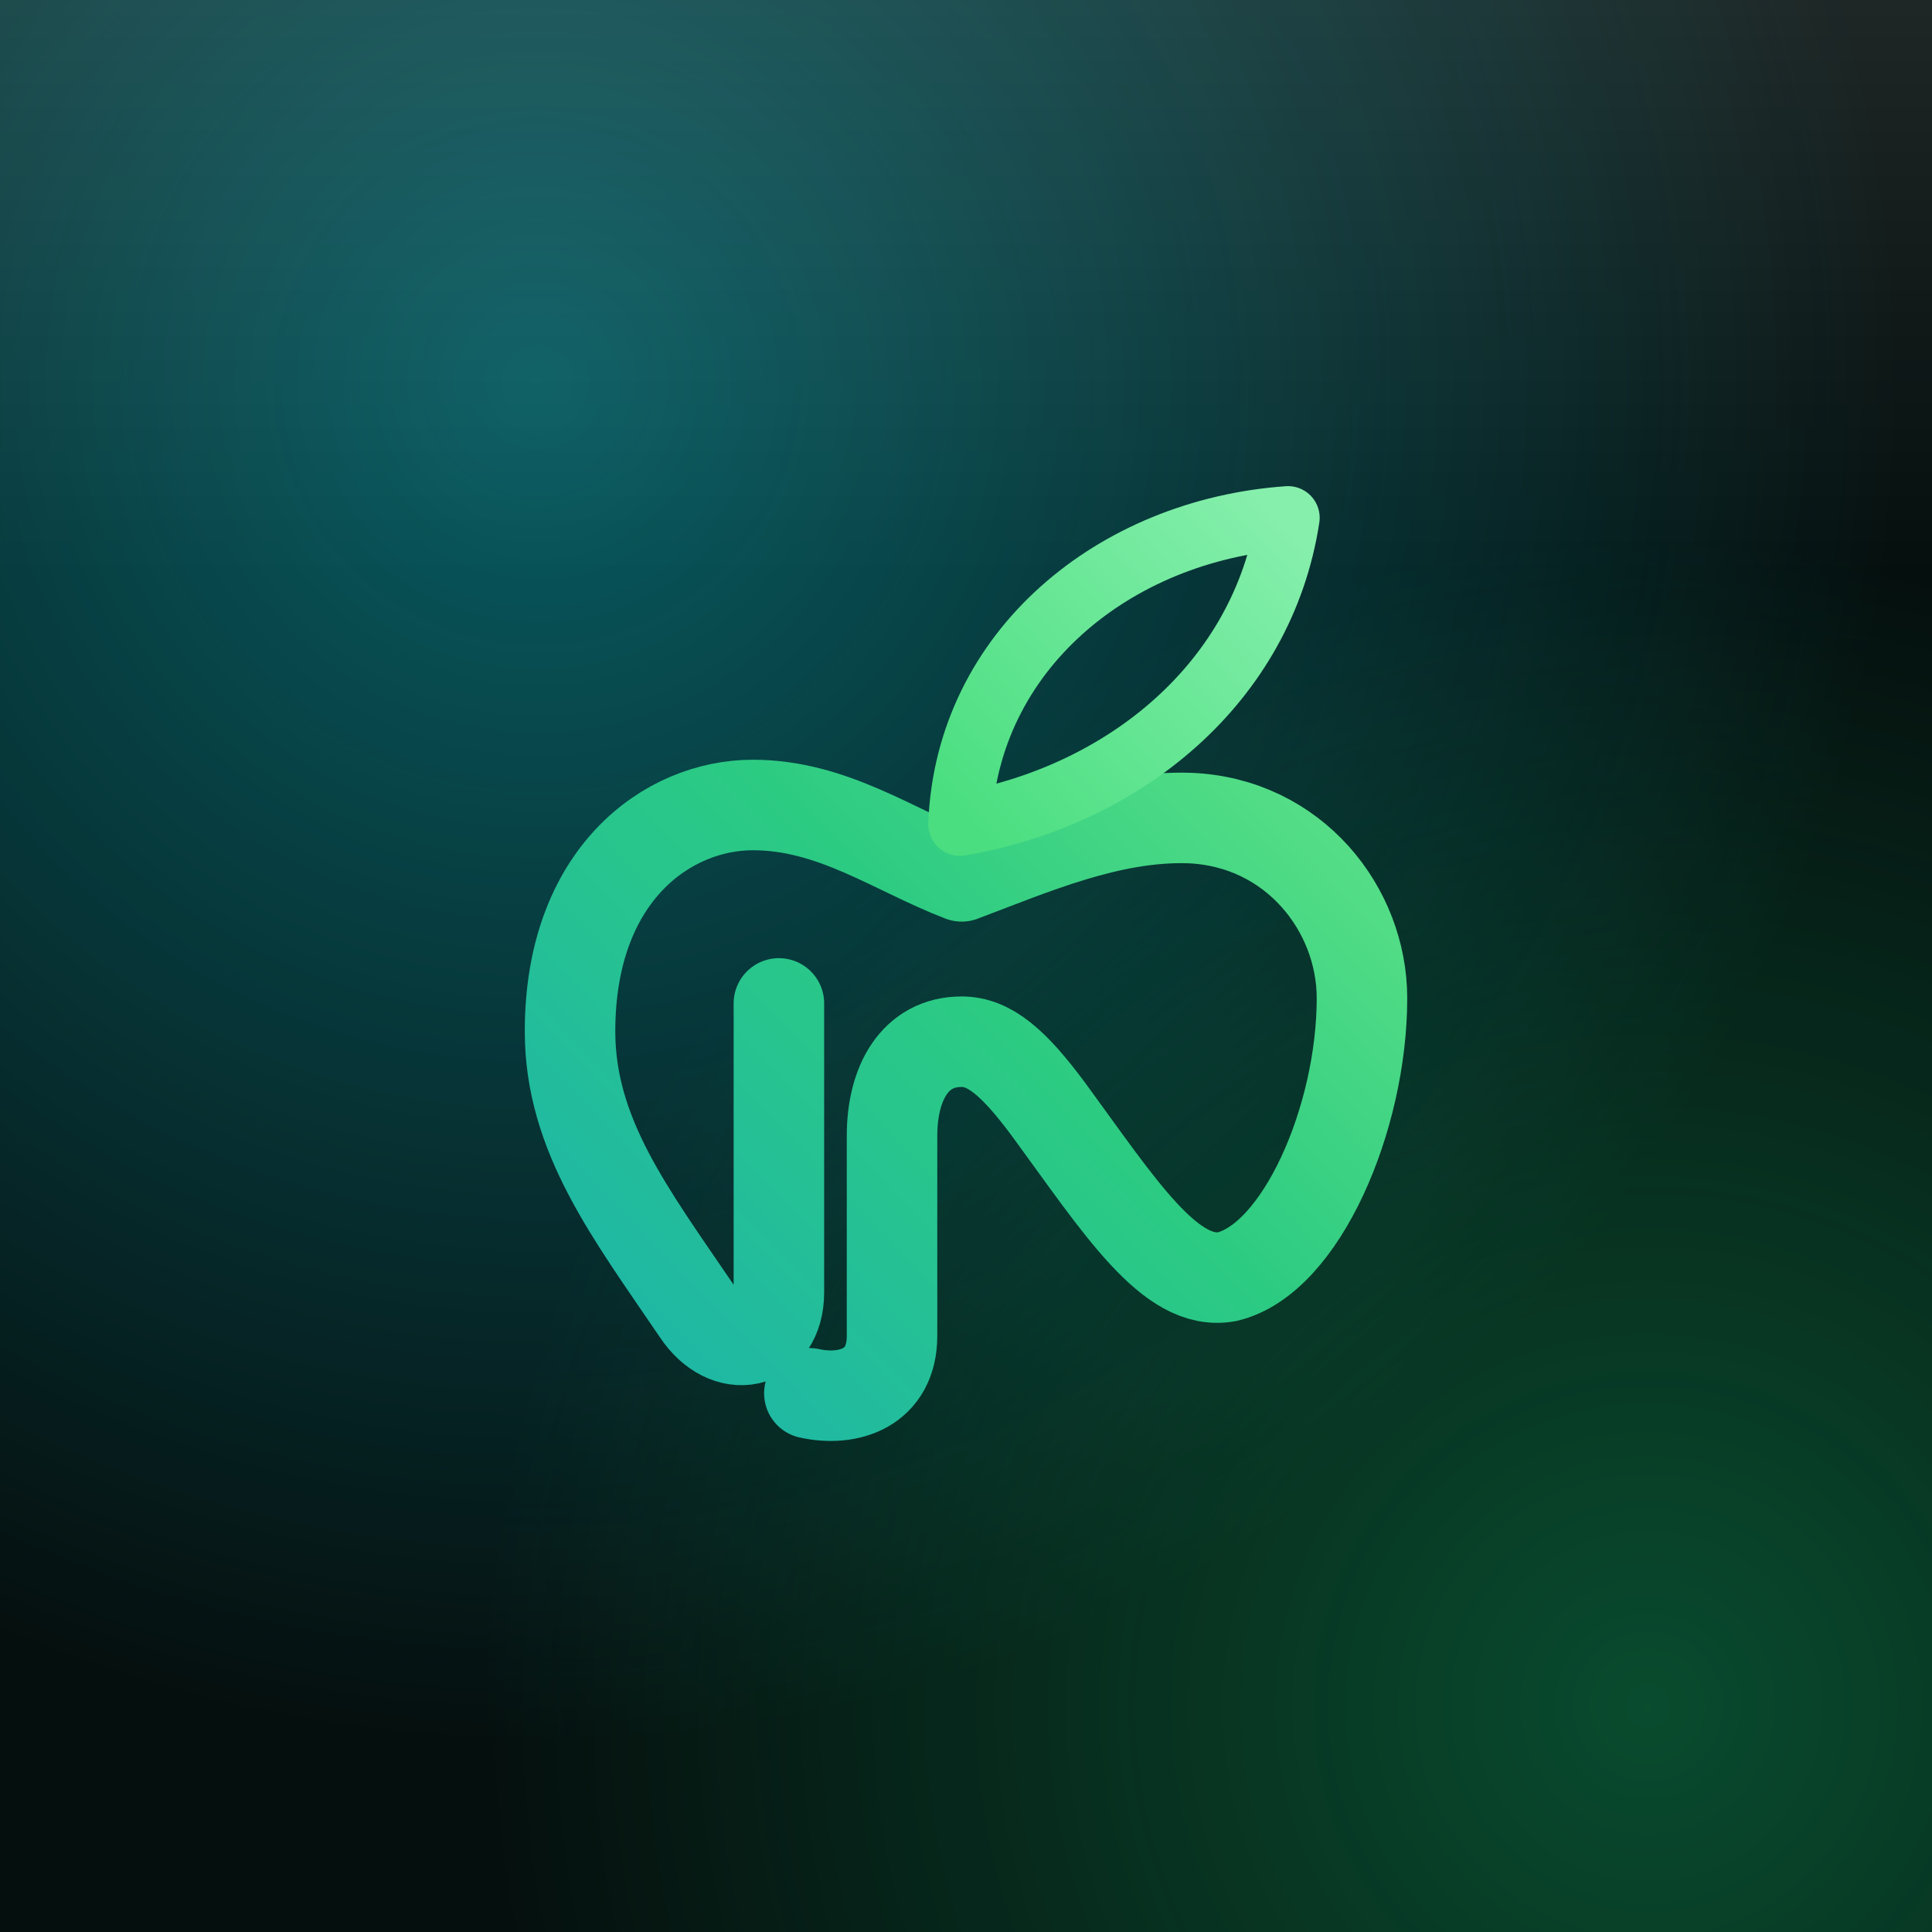
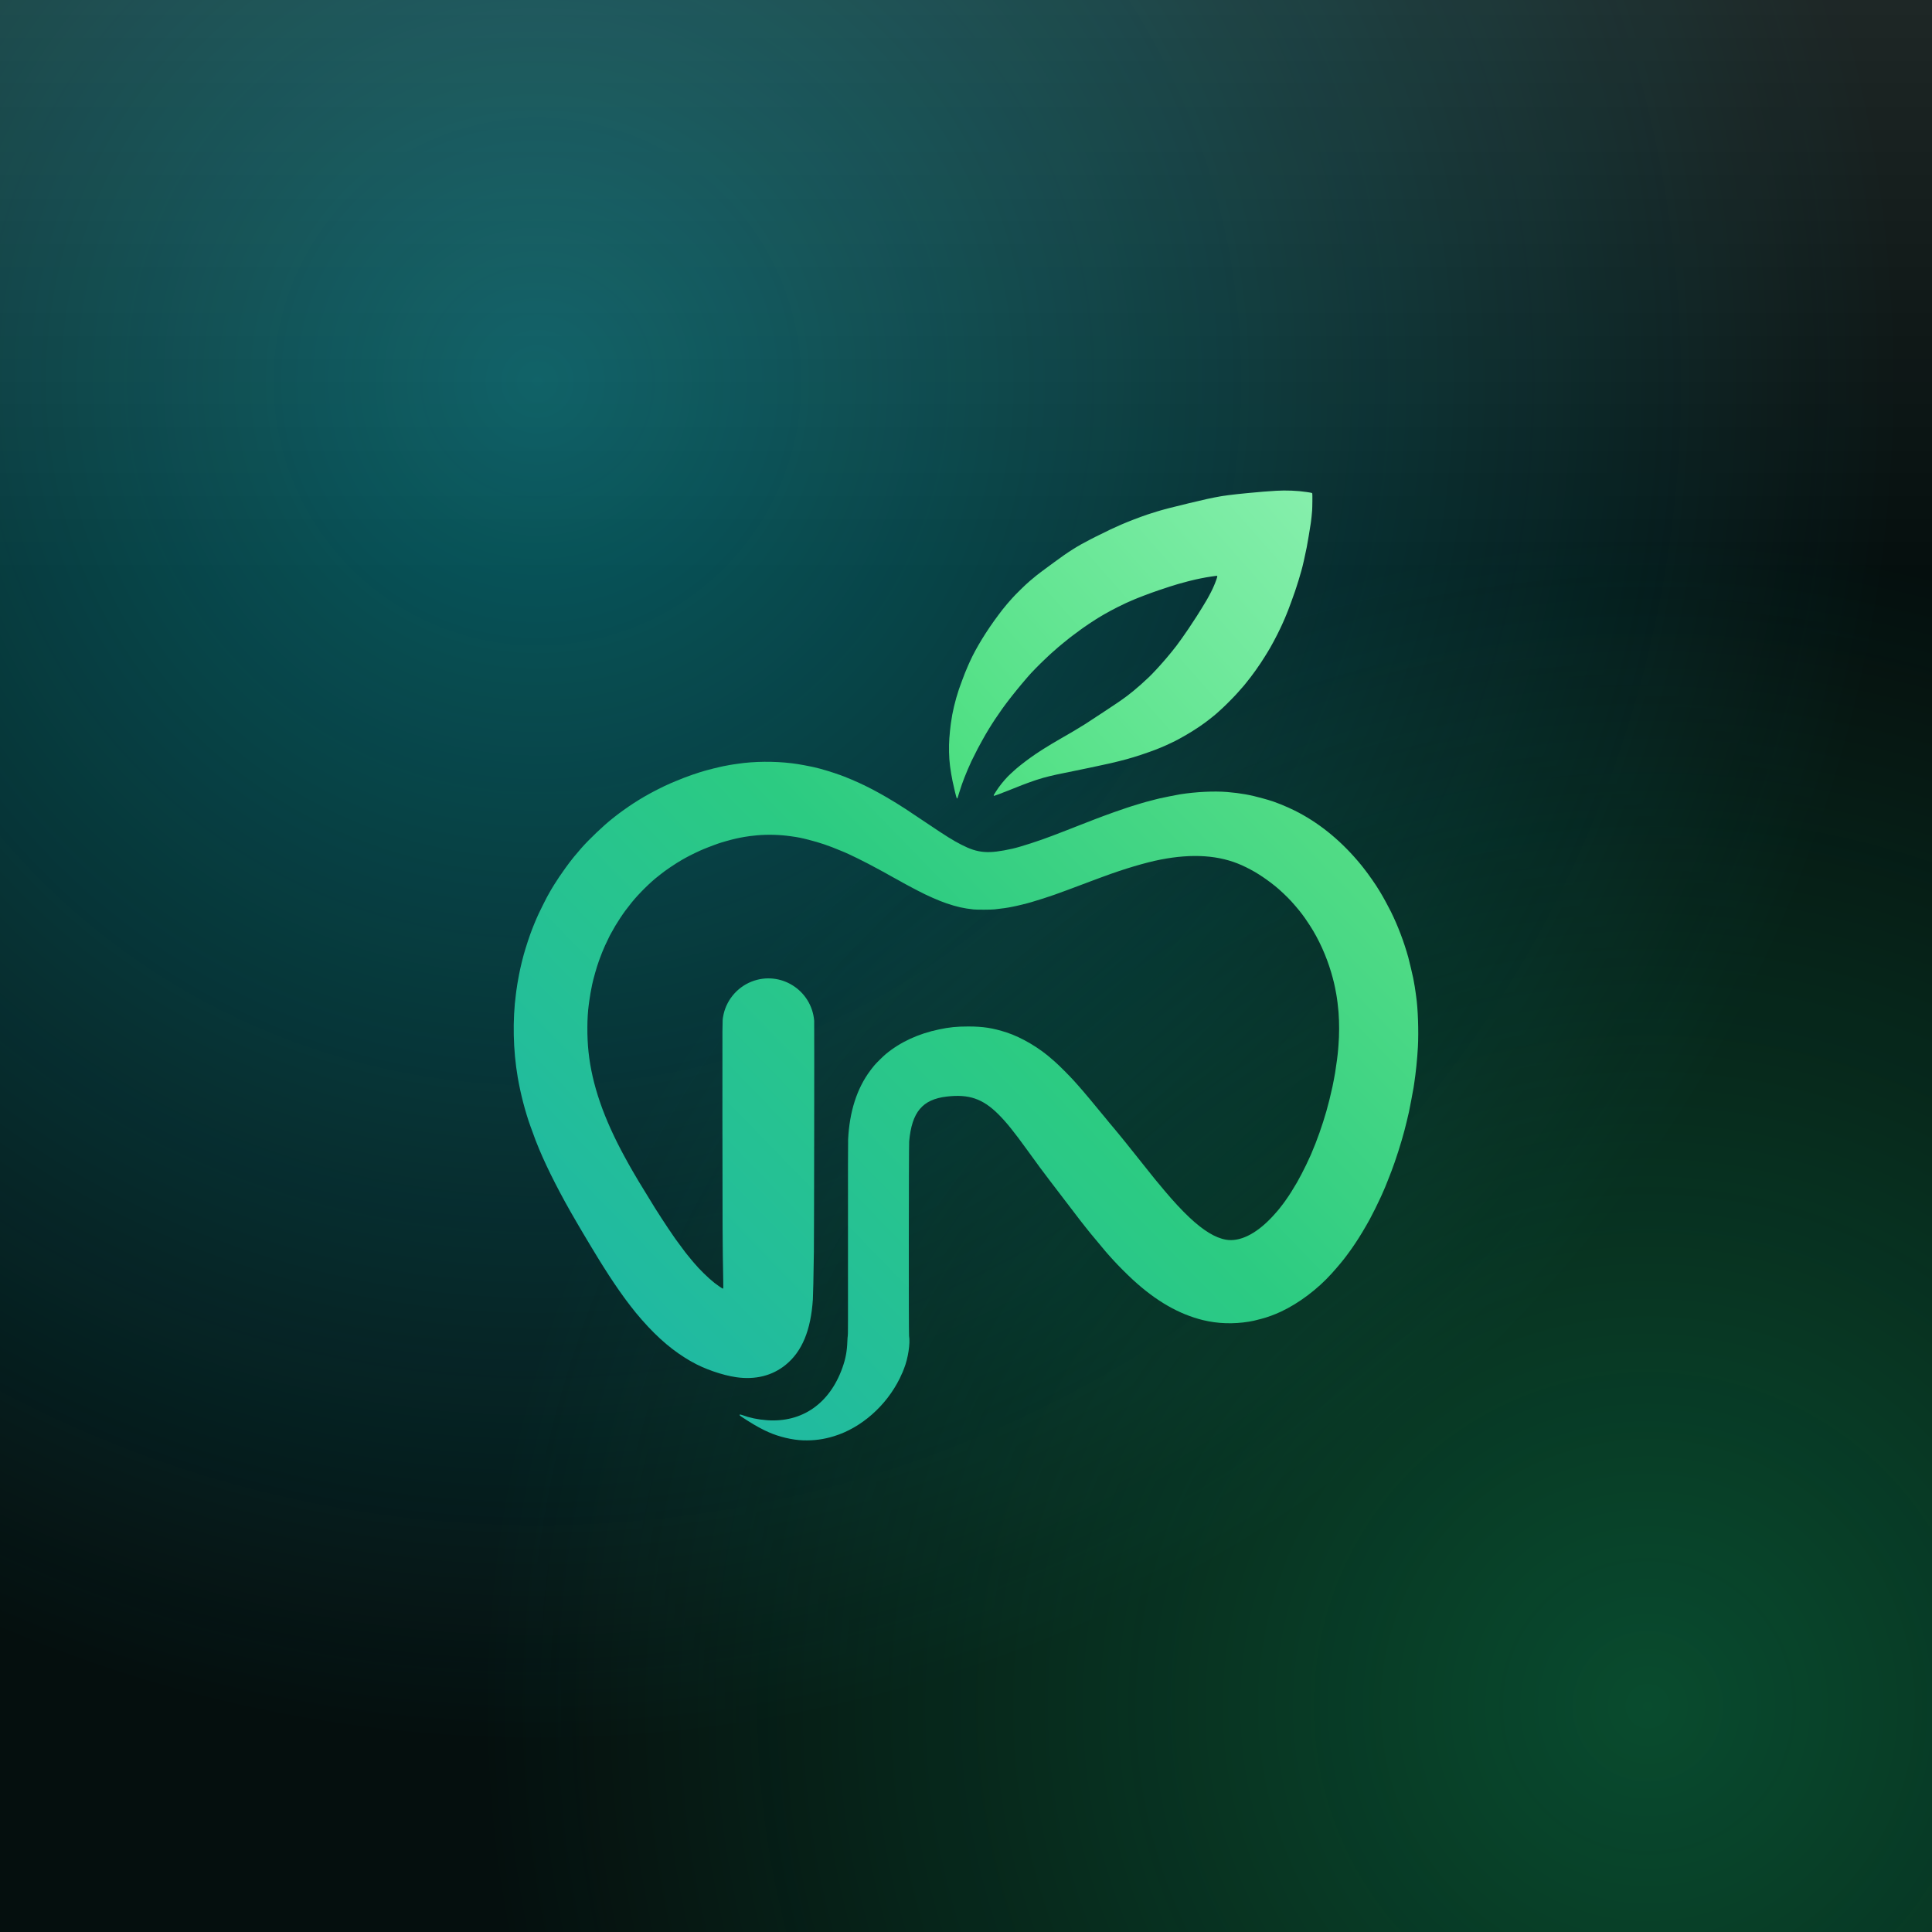
<svg xmlns="http://www.w3.org/2000/svg" viewBox="0 0 1024 1024">
  <defs>
-     <linearGradient id="is" gradientUnits="userSpaceOnUse" x1="300" y1="1100" x2="1000" y2="420">
+     <linearGradient id="is" gradientUnits="userSpaceOnUse" x1="300" y1="1120" x2="1020" y2="420">
      <stop offset="0" stop-color="#1FB8A4" />
      <stop offset=".55" stop-color="#2CCB82" />
      <stop offset="1" stop-color="#56DE86" />
    </linearGradient>
-     <linearGradient id="il" gradientUnits="userSpaceOnUse" x1="600" y1="460" x2="975" y2="110">
+     <linearGradient id="il" gradientUnits="userSpaceOnUse" x1="600" y1="450" x2="985" y2="110">
      <stop offset="0" stop-color="#4ADE80" />
      <stop offset="1" stop-color="#86EFAC" />
    </linearGradient>
    <radialGradient id="iA" cx=".28" cy=".2" r=".7">
      <stop offset="0" stop-color="#0A8C96" stop-opacity=".62" />
      <stop offset="1" stop-color="#0A8C96" stop-opacity="0" />
    </radialGradient>
    <radialGradient id="iB" cx=".85" cy=".88" r=".6">
      <stop offset="0" stop-color="#0E9F5B" stop-opacity=".42" />
      <stop offset="1" stop-color="#0E9F5B" stop-opacity="0" />
    </radialGradient>
    <linearGradient id="iHi" x1="0" y1="0" x2="0" y2="1">
      <stop offset="0" stop-color="#fff" stop-opacity=".10" />
      <stop offset=".3" stop-color="#fff" stop-opacity="0" />
    </linearGradient>
  </defs>
  <rect width="1024" height="1024" rx="0" fill="#050F0E" />
  <rect width="1024" height="1024" rx="0" fill="url(#iA)" />
  <rect width="1024" height="1024" rx="0" fill="url(#iB)" />
  <rect width="1024" height="1024" rx="0" fill="url(#iHi)" />
-   <g transform="translate(232.94,223.71) scale(0.46126)">
-     <path d="M390,668 L390,1000 C390,1062 330,1074 296,1022 C220,910 150,820 150,700 C150,520 262,440 360,440 C452,440 522,492 600,522 C680,492 770,452 862,455 C982,460 1060,560 1060,662 C1060,800 990,962 905,982 C840,994 782,902 700,790 C660,736 632,712 600,712 C546,712 520,760 520,820 L520,1050 C520,1110 470,1126 425,1116" fill="none" stroke="url(#is)" stroke-width="104" stroke-linecap="round" stroke-linejoin="round" />
-     <path d="M598,462 C606,262 776,124 975,110 C946,300 786,430 598,462 Z" fill="none" stroke="url(#il)" stroke-width="72.8" stroke-linejoin="round" />
+   <g transform="translate(215.89,207.38) scale(0.48623)">
+     <path d="M431.42,1143.55 C419.78,1143.19 405.03,1139.69 393.67,1134.60 C389.87,1132.89 388.84,1132.40 386.75,1131.28 C385.56,1130.64 383.57,1129.59 382.33,1128.95 C377.71,1126.55 362.96,1117.26 362.38,1116.38 C361.71,1115.37 362.72,1115.15 364.69,1115.88 C373.11,1118.99 381.96,1120.86 391.83,1121.59 C430.26,1124.46 460.44,1103.48 474.33,1064.25 C477.78,1054.52 479.29,1046.43 479.66,1035.75 C479.77,1032.71 479.91,1030.76 480.11,1029.75 C480.39,1028.32 480.40,1023.13 480.35,923.92 C480.32,848.05 480.35,818.51 480.49,815.67 C481.95,785.33 490.07,760.00 504.55,740.61 C506.51,737.99 506.95,737.42 509.22,734.67 C511.07,732.42 518.85,724.75 521.50,722.56 C537.50,709.34 556.75,700.41 579.67,695.60 C591.04,693.21 598.85,692.43 611.42,692.42 C627.57,692.41 638.36,694.09 653.25,698.94 C669.74,704.31 689.45,716.01 703.48,728.74 C703.99,729.21 705.20,730.26 706.17,731.09 C710.20,734.54 722.77,747.15 727.18,752.18 C727.95,753.05 730.10,755.47 731.96,757.56 C733.82,759.64 735.80,761.92 736.38,762.62 C736.95,763.33 737.94,764.51 738.59,765.24 C741.28,768.33 745.92,773.91 756.34,786.58 C757.17,787.59 758.39,789.05 759.05,789.83 C759.71,790.60 760.70,791.80 761.25,792.49 C761.80,793.18 762.81,794.43 763.50,795.26 C764.19,796.08 765.39,797.54 766.17,798.49 C766.95,799.45 768.16,800.88 768.86,801.68 C769.56,802.49 770.57,803.69 771.11,804.36 C771.64,805.03 772.87,806.52 773.83,807.65 C774.79,808.79 776.11,810.38 776.75,811.18 C777.39,811.99 779.00,813.97 780.33,815.59 C781.66,817.21 783.09,818.97 783.50,819.50 C783.91,820.03 784.88,821.24 785.64,822.19 C788.37,825.58 792.69,830.98 795.62,834.67 C797.26,836.73 799.50,839.53 800.59,840.90 C801.69,842.26 803.07,843.99 803.67,844.75 C804.26,845.51 805.32,846.83 806.01,847.69 C808.29,850.49 813.90,857.51 814.77,858.64 C815.60,859.71 818.36,863.02 825.43,871.44 C835.06,882.89 844.24,892.78 852.25,900.33 C867.73,914.91 880.71,922.83 892.44,924.84 C907.11,927.36 924.49,919.00 941.51,901.24 C943.71,898.95 944.60,897.96 948.34,893.68 C949.67,892.16 951.70,889.63 952.70,888.25 C953.03,887.79 953.88,886.70 954.58,885.83 C955.29,884.96 956.43,883.39 957.13,882.33 C957.82,881.28 958.70,880.00 959.08,879.50 C960.84,877.18 966.07,868.84 969.78,862.45 C972.35,858.02 976.76,849.58 979.64,843.59 C982.12,838.43 984.83,832.60 984.83,832.44 C984.83,832.39 985.22,831.46 985.68,830.38 C991.51,816.95 997.48,800.04 1001.91,784.47 C1004.19,776.44 1006.38,767.61 1008.49,757.92 C1009.18,754.75 1010.88,745.78 1011.34,742.92 C1013.10,731.79 1014.14,723.76 1014.67,717.17 C1014.76,715.93 1014.91,714.05 1015.00,713.00 C1015.94,701.27 1015.96,688.60 1015.07,676.75 C1014.65,671.20 1013.44,661.49 1012.68,657.57 C1012.60,657.12 1012.40,656.04 1012.24,655.17 C1010.85,647.34 1009.56,641.98 1006.99,633.25 C1001.71,615.32 993.47,597.18 983.91,582.42 C981.12,578.11 980.26,576.83 978.61,574.50 C974.10,568.14 970.83,564.10 963.72,556.14 C959.70,551.63 950.79,543.21 946.01,539.41 C933.29,529.26 922.25,522.35 909.75,516.72 C885.31,505.71 856.10,503.67 821.00,510.52 C804.63,513.72 781.14,520.70 758.58,529.08 C756.93,529.70 754.46,530.60 753.08,531.10 C751.71,531.60 750.32,532.11 750.00,532.25 C749.68,532.38 748.37,532.87 747.08,533.34 C744.60,534.25 741.91,535.26 736.67,537.25 C731.31,539.29 728.77,540.24 724.92,541.66 C722.90,542.41 720.27,543.39 719.08,543.84 C717.89,544.29 714.59,545.49 711.75,546.51 C708.91,547.53 705.90,548.61 705.06,548.93 C700.76,550.53 685.70,555.36 680.38,556.84 C679.02,557.22 677.28,557.71 676.50,557.93 C674.35,558.55 666.50,560.47 664.33,560.92 C663.28,561.13 661.37,561.54 660.08,561.82 C655.29,562.88 647.57,564.01 640.00,564.78 C636.24,565.16 620.85,565.22 617.50,564.86 C606.39,563.68 599.30,562.09 587.83,558.22 C579.48,555.40 566.43,549.66 556.67,544.50 C554.88,543.55 552.03,542.06 550.33,541.17 C548.64,540.29 546.01,538.88 544.50,538.06 C542.99,537.23 541.00,536.15 540.08,535.66 C539.17,535.18 538.02,534.52 537.53,534.21 C537.04,533.90 535.39,532.99 533.86,532.18 C532.33,531.37 530.67,530.46 530.17,530.17 C529.27,529.64 527.50,528.66 524.33,526.92 C523.46,526.45 522.38,525.83 521.92,525.55 C521.46,525.28 519.92,524.43 518.50,523.67 C517.08,522.91 515.28,521.93 514.50,521.50 C508.49,518.16 496.76,512.05 491.08,509.30 C481.50,504.66 478.25,503.15 476.17,502.34 C475.66,502.14 473.94,501.43 472.33,500.75 C459.73,495.43 449.39,491.92 437.25,488.85 C428.65,486.68 426.45,486.25 417.75,485.02 C405.92,483.35 393.32,483.00 381.33,484.02 C379.35,484.18 377.46,484.39 373.17,484.92 C370.49,485.24 364.64,486.22 362.25,486.74 C361.15,486.98 359.35,487.37 358.25,487.60 C353.83,488.53 341.59,491.97 338.68,493.09 C338.35,493.21 336.62,493.84 334.83,494.48 C333.05,495.11 330.23,496.17 328.58,496.84 C326.93,497.50 324.65,498.41 323.50,498.86 C318.87,500.69 308.26,505.79 303.42,508.52 C302.41,509.09 300.76,510.02 299.75,510.58 C292.99,514.38 280.23,522.98 276.25,526.41 C275.70,526.89 274.61,527.75 273.83,528.34 C265.55,534.56 252.21,547.73 244.58,557.23 C238.65,564.63 236.42,567.66 231.88,574.50 C228.19,580.06 225.02,585.37 221.97,591.08 C221.34,592.26 220.76,593.31 220.68,593.41 C220.44,593.72 216.38,602.20 215.49,604.25 C212.61,610.90 211.89,612.66 210.23,617.17 C209.64,618.77 208.98,620.57 208.76,621.17 C206.60,626.98 202.65,640.89 201.39,647.08 C200.44,651.77 200.12,653.43 199.59,656.50 C198.98,660.09 198.65,662.24 198.25,665.25 C198.10,666.35 197.88,668.04 197.75,669.00 C195.85,682.80 195.75,703.55 197.51,720.08 C201.31,755.84 214.10,792.85 237.30,835.25 C241.54,843.00 241.77,843.41 245.63,850.12 C247.36,853.14 248.01,854.23 252.02,861.00 C255.23,866.40 267.54,886.51 270.34,890.92 C271.04,892.02 272.46,894.23 273.50,895.83 C274.54,897.44 276.17,899.99 277.13,901.50 C280.08,906.15 289.04,919.54 291.08,922.33 C291.64,923.11 292.55,924.39 293.09,925.17 C294.26,926.88 301.79,937.04 302.84,938.34 C303.25,938.85 304.07,939.89 304.67,940.65 C306.25,942.69 308.89,945.91 310.07,947.25 C310.63,947.89 311.65,949.09 312.33,949.92 C318.07,956.85 327.76,966.36 334.75,971.90 C337.53,974.11 343.44,978.17 343.88,978.17 C344.53,978.17 344.54,978.04 344.35,968.38 C343.63,932.05 343.52,910.56 343.47,793.17 C343.41,681.75 343.38,687.00 344.18,682.02 C346.93,664.79 358.94,649.91 375.29,643.49 C406.53,631.22 440.67,652.58 443.50,686.17 C443.71,688.73 443.42,920.84 443.18,937.58 C442.76,966.37 442.36,985.47 442.07,989.83 C439.87,1023.66 430.27,1046.75 412.40,1061.27 C397.80,1073.13 379.37,1077.74 358.53,1074.74 C343.42,1072.57 323.35,1065.60 310.08,1057.92 C309.26,1057.45 308.06,1056.77 307.42,1056.42 C306.78,1056.06 304.53,1054.70 302.44,1053.38 C284.16,1041.92 267.08,1026.25 248.99,1004.35 C247.12,1002.09 239.80,992.66 238.50,990.83 C238.01,990.15 236.81,988.50 235.84,987.17 C229.65,978.74 221.28,966.30 214.24,955.08 C212.98,953.07 211.07,950.03 210.00,948.33 C208.93,946.64 207.92,944.99 207.75,944.67 C207.58,944.35 206.42,942.43 205.17,940.42 C203.91,938.40 201.21,933.94 199.16,930.50 C197.11,927.06 194.00,921.85 192.25,918.92 C190.49,915.98 188.06,911.86 186.84,909.75 C185.62,907.64 184.26,905.32 183.83,904.58 C167.75,877.19 152.84,848.06 143.79,826.33 C140.40,818.22 139.84,816.74 134.26,801.33 C128.62,785.77 123.38,765.62 120.34,747.83 C115.27,718.11 114.59,685.68 118.41,656.75 C118.54,655.74 118.73,654.28 118.83,653.50 C119.30,649.75 120.66,641.49 121.34,638.25 C121.51,637.43 121.77,636.04 121.92,635.17 C122.26,633.14 124.05,625.07 124.61,623.00 C124.85,622.13 125.25,620.50 125.51,619.39 C126.85,613.62 130.66,601.22 133.89,592.17 C136.32,585.35 140.03,576.28 143.13,569.58 C144.59,566.43 150.71,554.13 151.97,551.83 C152.59,550.69 153.51,549.04 154.00,548.17 C154.49,547.30 155.22,545.98 155.63,545.25 C156.04,544.52 156.90,543.05 157.54,542.00 C158.18,540.95 159.33,539.06 160.09,537.82 C162.77,533.39 168.33,525.17 172.41,519.58 C176.40,514.11 177.43,512.76 179.90,509.68 C180.53,508.89 181.39,507.80 181.82,507.26 C182.58,506.26 187.24,500.80 189.85,497.83 C198.27,488.27 214.06,473.24 223.40,465.91 C224.22,465.27 225.61,464.17 226.49,463.46 C230.51,460.19 240.85,452.81 246.33,449.28 C255.46,443.40 261.33,440.01 272.00,434.45 C276.06,432.34 284.63,428.25 286.75,427.41 C287.85,426.98 290.36,425.92 292.33,425.07 C297.41,422.88 305.85,419.64 311.08,417.87 C316.47,416.04 321.95,414.31 323.75,413.85 C324.85,413.58 326.09,413.23 326.50,413.08 C327.54,412.72 339.34,409.78 341.58,409.33 C342.59,409.12 343.85,408.85 344.39,408.72 C344.92,408.59 346.42,408.31 347.72,408.09 C349.02,407.87 350.79,407.53 351.66,407.35 C352.53,407.17 354.18,406.89 355.33,406.75 C356.48,406.60 358.62,406.30 360.08,406.08 C377.71,403.37 400.03,403.16 419.17,405.52 C421.41,405.80 423.55,406.08 423.92,406.16 C424.28,406.24 425.07,406.35 425.67,406.42 C427.09,406.57 438.47,408.71 441.25,409.34 C442.44,409.62 443.79,409.92 444.25,410.02 C450.43,411.34 464.15,415.50 472.17,418.47 C473.40,418.93 475.32,419.65 476.42,420.06 C479.41,421.17 489.68,425.54 492.75,427.00 C493.67,427.44 495.80,428.45 497.50,429.25 C504.20,432.42 514.77,438.06 522.08,442.37 C531.66,448.02 533.97,449.44 543.17,455.35 C546.21,457.31 557.40,464.77 567.50,471.58 C587.10,484.80 594.82,489.61 604.08,494.35 C622.23,503.65 633.28,504.49 659.67,498.60 C668.20,496.70 688.92,490.00 702.75,484.67 C709.69,481.99 713.36,480.59 715.08,479.94 C716.18,479.53 717.65,478.96 718.33,478.68 C719.02,478.40 720.75,477.72 722.17,477.18 C723.59,476.63 725.43,475.92 726.25,475.59 C727.07,475.26 728.50,474.70 729.42,474.34 C730.33,473.99 732.13,473.28 733.42,472.78 C738.66,470.71 743.30,468.91 747.92,467.15 C749.11,466.69 750.83,466.03 751.75,465.67 C752.67,465.31 754.47,464.63 755.75,464.17 C757.03,463.70 758.46,463.16 758.92,462.97 C761.28,461.98 779.32,455.62 784.33,454.01 C786.40,453.35 788.83,452.55 789.75,452.24 C792.18,451.43 797.50,449.80 800.67,448.92 C802.18,448.50 804.28,447.90 805.33,447.58 C807.28,447.01 810.21,446.24 815.17,445.01 C816.68,444.63 818.78,444.11 819.83,443.84 C822.24,443.23 839.30,439.83 842.33,439.35 C859.67,436.62 879.41,435.66 893.67,436.84 C908.34,438.07 919.10,439.99 932.67,443.83 C934.55,444.37 937.09,445.08 938.32,445.42 C945.33,447.34 958.21,452.52 967.33,457.08 C992.59,469.70 1015.60,488.07 1035.89,511.80 C1037.32,513.47 1039.08,515.57 1039.78,516.46 C1040.49,517.35 1041.64,518.80 1042.33,519.67 C1047.58,526.27 1055.81,538.05 1059.16,543.75 C1059.64,544.57 1060.51,546.00 1061.08,546.92 C1063.39,550.63 1069.76,562.32 1072.31,567.53 C1079.96,583.15 1086.37,600.04 1091.14,617.17 C1091.97,620.13 1096.06,637.38 1096.40,639.33 C1096.54,640.11 1096.80,641.50 1096.98,642.42 C1097.70,646.01 1098.61,651.58 1099.17,655.83 C1099.35,657.25 1099.58,658.90 1099.67,659.50 C1101.66,672.66 1102.53,697.72 1101.59,714.92 C1100.89,727.77 1099.32,743.10 1097.49,755.00 C1097.30,756.24 1097.00,758.15 1096.84,759.25 C1096.42,761.99 1092.44,782.88 1091.81,785.67 C1090.10,793.21 1089.01,797.69 1086.84,806.08 C1083.64,818.45 1077.01,839.18 1072.83,849.92 C1072.08,851.84 1071.11,854.35 1070.67,855.50 C1070.24,856.65 1069.20,859.27 1068.37,861.33 C1067.54,863.40 1066.51,865.98 1066.08,867.08 C1065.65,868.18 1065.08,869.51 1064.81,870.04 C1064.55,870.56 1064.10,871.57 1063.82,872.29 C1063.54,873.00 1062.89,874.48 1062.39,875.58 C1061.89,876.68 1061.17,878.26 1060.79,879.08 C1057.96,885.32 1052.36,896.61 1049.33,902.17 C1044.65,910.78 1037.93,921.98 1033.69,928.25 C1032.63,929.81 1031.16,931.98 1030.42,933.08 C1029.68,934.18 1028.29,936.14 1027.33,937.44 C1026.37,938.73 1025.02,940.56 1024.34,941.51 C1020.65,946.62 1014.85,953.63 1007.75,961.53 C992.30,978.74 971.89,994.11 952.30,1003.28 C945.26,1006.58 937.70,1009.34 930.92,1011.11 C923.27,1013.11 921.44,1013.53 917.51,1014.18 C900.47,1016.98 883.28,1016.41 867.33,1012.50 C841.16,1006.09 816.26,991.78 791.08,968.67 C784.32,962.46 774.57,952.68 769.40,946.93 C768.59,946.02 767.09,944.37 766.08,943.26 C765.07,942.15 763.80,940.72 763.25,940.08 C762.70,939.44 761.72,938.32 761.07,937.58 C759.81,936.17 746.15,919.77 745.17,918.50 C744.85,918.09 743.87,916.88 743.00,915.82 C742.13,914.76 740.67,912.92 739.75,911.75 C737.72,909.13 735.75,906.64 734.50,905.08 C733.98,904.44 732.88,903.02 732.04,901.92 C731.21,900.82 729.34,898.37 727.89,896.47 C720.74,887.15 718.67,884.43 715.67,880.49 C709.90,872.89 705.98,867.76 700.15,860.17 C693.18,851.08 686.83,842.49 676.14,827.67 C661.41,807.25 653.01,796.82 644.34,788.17 C627.25,771.11 612.15,765.95 587.83,768.84 C561.45,771.98 549.96,785.71 547.05,817.58 C546.62,822.31 546.50,1027.36 546.93,1029.75 C548.36,1037.79 545.83,1054.32 541.49,1065.17 C541.15,1066.04 540.47,1067.76 539.99,1069.00 C539.51,1070.24 538.05,1073.42 536.74,1076.08 C522.03,1105.94 494.82,1129.89 465.26,1138.99 C453.81,1142.52 443.41,1143.92 431.42,1143.55Z" fill="url(#is)" />
+     <path d="M598.95,443.66 C598.43,442.86 595.96,432.87 594.34,425.00 C593.43,420.56 592.25,413.67 591.83,410.25 C591.74,409.52 591.59,408.35 591.50,407.67 C590.44,399.82 590.15,387.32 590.83,378.25 C591.19,373.40 591.96,365.75 592.33,363.42 C592.42,362.87 592.57,361.74 592.68,360.92 C594.07,350.14 597.13,337.31 601.25,324.91 C602.16,322.19 607.44,307.95 607.81,307.21 C608.00,306.84 608.45,305.76 608.82,304.81 C609.38,303.32 610.26,301.22 611.08,299.42 C611.20,299.14 611.69,298.05 612.16,297.00 C612.63,295.95 613.08,294.93 613.17,294.75 C619.78,280.02 631.60,260.75 644.54,243.58 C648.20,238.72 649.00,237.69 651.38,234.82 C652.09,233.95 653.14,232.68 653.71,231.99 C654.28,231.29 655.46,229.94 656.33,228.97 C657.20,228.01 658.58,226.46 659.39,225.53 C662.60,221.83 673.98,210.66 677.75,207.52 C678.21,207.13 679.15,206.34 679.83,205.75 C682.26,203.67 684.86,201.51 685.75,200.83 C686.50,200.26 690.00,197.57 691.19,196.65 C692.10,195.95 697.33,192.08 700.87,189.49 C702.68,188.17 704.74,186.65 705.46,186.12 C720.44,175.01 730.89,168.43 744.83,161.35 C746.25,160.62 748.69,159.39 750.25,158.59 C753.15,157.12 764.19,151.71 766.58,150.58 C768.16,149.85 775.18,146.66 776.50,146.09 C777.00,145.87 778.09,145.39 778.92,145.03 C779.74,144.66 780.60,144.31 780.83,144.24 C781.06,144.18 781.61,143.94 782.05,143.72 C782.49,143.50 783.39,143.13 784.05,142.89 C784.71,142.65 785.70,142.25 786.25,142.00 C786.80,141.75 788.21,141.20 789.38,140.77 C790.56,140.35 791.79,139.86 792.13,139.69 C792.89,139.30 805.29,134.78 806.33,134.50 C806.75,134.39 808.13,133.95 809.42,133.51 C812.24,132.54 816.37,131.24 818.08,130.78 C818.54,130.65 819.82,130.28 820.92,129.95 C822.02,129.63 823.97,129.08 825.25,128.74 C826.53,128.40 828.82,127.80 830.33,127.39 C833.89,126.45 839.39,125.09 851.83,122.08 C859.37,120.25 864.58,119.04 871.75,117.42 C875.55,116.56 884.53,114.80 886.67,114.49 C887.35,114.39 888.55,114.20 889.33,114.07 C890.81,113.82 891.95,113.66 895.17,113.25 C899.94,112.65 901.29,112.49 904.33,112.17 C906.12,111.99 908.63,111.72 909.92,111.59 C911.20,111.45 913.07,111.27 914.08,111.17 C915.09,111.08 916.70,110.92 917.67,110.83 C929.35,109.70 937.28,109.06 946.92,108.47 C957.72,107.80 970.55,108.32 980.17,109.82 C981.31,110.00 983.02,110.26 983.95,110.40 C985.83,110.68 986.29,110.88 986.46,111.50 C986.71,112.36 986.56,126.44 986.27,130.33 C986.00,133.95 985.33,140.35 985.01,142.42 C984.92,142.97 984.77,144.02 984.67,144.75 C984.21,148.24 981.27,165.62 980.40,170.08 C978.56,179.42 975.84,191.36 974.60,195.50 C974.48,195.91 974.21,196.85 974.00,197.58 C972.25,203.78 970.57,209.27 968.92,214.17 C968.44,215.59 967.78,217.58 967.46,218.58 C966.59,221.29 960.73,237.39 960.33,238.18 C960.14,238.55 959.69,239.67 959.33,240.67 C958.98,241.66 958.53,242.79 958.34,243.16 C958.14,243.54 957.77,244.42 957.51,245.13 C957.25,245.84 956.84,246.83 956.62,247.33 C956.23,248.19 955.77,249.22 954.38,252.42 C954.06,253.15 953.46,254.46 953.05,255.33 C952.64,256.20 951.92,257.74 951.45,258.75 C947.82,266.54 940.89,279.46 937.50,284.75 C936.97,285.57 935.81,287.45 934.91,288.92 C929.23,298.23 920.96,309.84 913.92,318.40 C913.18,319.29 912.15,320.55 911.62,321.20 C911.09,321.84 909.66,323.46 908.45,324.80 C907.24,326.13 905.78,327.79 905.20,328.49 C903.09,331.02 893.49,340.82 889.42,344.60 C885.22,348.50 881.61,351.75 880.42,352.70 C879.77,353.22 878.53,354.23 877.65,354.95 C876.77,355.66 875.46,356.70 874.74,357.25 C874.03,357.80 873.06,358.55 872.60,358.92 C872.13,359.28 871.34,359.89 870.83,360.26 C870.33,360.63 869.50,361.24 869.00,361.62 C862.16,366.73 850.18,374.22 841.50,378.83 C839.90,379.68 838.13,380.62 837.58,380.91 C835.82,381.84 829.32,384.93 826.33,386.25 C823.06,387.69 822.40,387.97 822.00,388.09 C821.77,388.15 821.22,388.39 820.78,388.62 C820.33,388.84 819.16,389.31 818.16,389.67 C817.17,390.02 816.07,390.46 815.72,390.63 C814.83,391.08 804.09,394.90 800.17,396.16 C798.38,396.74 796.05,397.49 795.00,397.84 C793.95,398.18 792.37,398.67 791.50,398.92 C790.63,399.17 789.35,399.55 788.67,399.75 C787.98,399.96 786.82,400.29 786.08,400.50 C785.35,400.71 784.41,400.98 784.00,401.10 C782.02,401.70 769.80,404.76 766.83,405.40 C765.78,405.63 763.90,406.04 762.67,406.31 C758.01,407.35 756.47,407.68 752.25,408.57 C749.87,409.08 745.44,410.02 742.42,410.67 C734.24,412.43 725.21,414.29 716.58,415.99 C704.04,418.46 694.56,420.78 687.58,423.09 C686.67,423.39 685.47,423.76 684.92,423.92 C683.64,424.27 670.83,428.91 670.16,429.25 C669.88,429.40 668.44,429.97 666.95,430.53 C665.47,431.08 664.18,431.59 664.08,431.67 C663.99,431.74 662.68,432.26 661.17,432.82 C659.67,433.39 658.35,433.91 658.26,433.99 C658.16,434.07 656.32,434.78 654.17,435.58 C652.01,436.38 650.10,437.13 649.92,437.24 C649.40,437.57 640.53,440.85 639.90,440.95 C639.12,441.08 638.99,440.67 639.51,439.69 C640.11,438.56 643.19,433.84 644.64,431.83 C648.66,426.27 653.72,420.48 657.78,416.83 C658.95,415.78 660.54,414.32 661.33,413.58 C662.11,412.85 663.13,411.95 663.59,411.59 C664.04,411.23 664.80,410.59 665.26,410.17 C665.73,409.76 666.56,409.07 667.10,408.64 C667.64,408.21 668.49,407.53 668.99,407.14 C675.08,402.28 683.34,396.36 689.71,392.28 C690.89,391.53 692.65,390.40 693.63,389.77 C697.36,387.38 706.90,381.64 711.27,379.17 C712.16,378.66 713.76,377.74 714.82,377.11 C715.88,376.48 716.88,375.92 717.03,375.86 C717.93,375.51 735.12,365.24 739.08,362.67 C742.90,360.20 744.37,359.24 751.92,354.25 C755.12,352.14 758.67,349.81 759.80,349.08 C769.07,343.07 779.62,335.88 783.08,333.21 C783.73,332.71 784.81,331.89 785.50,331.38 C786.19,330.87 787.02,330.22 787.35,329.93 C787.68,329.65 788.34,329.12 788.83,328.75 C789.32,328.38 790.07,327.78 790.51,327.42 C790.94,327.05 791.77,326.38 792.34,325.92 C796.31,322.72 802.33,317.35 808.14,311.84 C811.99,308.19 819.08,300.60 824.49,294.33 C825.79,292.82 827.23,291.15 827.69,290.63 C828.57,289.61 831.11,286.55 833.20,283.99 C834.27,282.67 836.02,280.46 838.46,277.33 C840.89,274.22 847.62,264.72 851.44,259.00 C854.84,253.91 857.62,249.69 860.52,245.20 C863.21,241.04 869.06,231.52 871.30,227.67 C874.43,222.29 877.99,215.31 879.22,212.14 C879.63,211.08 880.14,209.88 880.35,209.48 C880.98,208.25 882.88,202.62 882.90,201.92 C882.92,201.05 882.77,201.03 879.55,201.50 C878.19,201.70 876.63,201.92 876.08,202.00 C869.81,202.89 860.49,204.76 853.58,206.52 C852.48,206.80 851.28,207.10 850.92,207.19 C849.88,207.44 842.37,209.48 841.25,209.82 C840.70,209.99 839.54,210.33 838.67,210.58 C834.39,211.83 828.02,213.88 823.00,215.61 C821.30,216.20 819.54,216.78 819.08,216.90 C817.96,217.20 803.95,222.26 803.28,222.61 C802.99,222.76 801.46,223.36 799.88,223.94 C798.30,224.51 796.77,225.11 796.47,225.26 C796.18,225.42 795.15,225.83 794.19,226.19 C793.23,226.54 792.37,226.90 792.27,226.97 C792.17,227.05 791.82,227.21 791.50,227.33 C791.18,227.45 790.24,227.84 789.42,228.20 C788.59,228.56 787.39,229.09 786.75,229.37 C786.11,229.65 785.11,230.09 784.54,230.35 C783.97,230.62 783.47,230.83 783.43,230.83 C783.28,230.83 777.88,233.45 774.08,235.37 C768.52,238.18 763.61,240.82 759.17,243.40 C755.44,245.57 755.15,245.75 753.42,246.83 C752.50,247.40 751.07,248.29 750.25,248.80 C746.94,250.85 739.13,256.08 736.75,257.83 C736.29,258.16 734.98,259.11 733.83,259.92 C731.98,261.24 727.44,264.61 725.07,266.42 C724.59,266.78 723.42,267.68 722.47,268.40 C721.53,269.12 720.49,269.95 720.17,270.24 C719.85,270.53 719.15,271.10 718.61,271.51 C716.68,272.99 716.40,273.21 715.17,274.26 C714.48,274.84 713.50,275.66 713.00,276.07 C710.04,278.49 708.79,279.56 706.14,281.94 C704.52,283.39 702.65,285.03 701.99,285.58 C701.33,286.13 700.03,287.33 699.09,288.25 C698.16,289.17 696.05,291.16 694.41,292.69 C689.54,297.20 679.24,307.75 677.02,310.50 C676.69,310.91 675.52,312.27 674.42,313.51 C672.18,316.06 670.47,318.06 669.28,319.56 C668.84,320.11 668.24,320.84 667.95,321.17 C667.66,321.51 666.85,322.48 666.17,323.33 C665.48,324.18 664.50,325.37 663.99,325.98 C663.19,326.95 661.10,329.55 659.58,331.48 C657.74,333.83 656.85,334.96 656.42,335.52 C645.80,349.13 634.96,365.50 627.24,379.58 C626.99,380.04 626.54,380.85 626.23,381.38 C625.92,381.92 625.67,382.38 625.67,382.42 C625.67,382.45 625.41,382.92 625.11,383.45 C624.14,385.12 623.67,385.99 621.72,389.67 C619.92,393.08 615.81,401.27 614.94,403.18 C611.77,410.20 610.83,412.30 610.83,412.41 C610.83,412.45 610.64,412.91 610.41,413.43 C609.25,415.96 604.84,427.24 604.60,428.29 C604.54,428.54 604.16,429.69 603.76,430.83 C603.09,432.75 602.66,434.07 601.58,437.54 C600.74,440.23 600.37,441.45 600.10,442.36 C599.69,443.75 599.30,444.19 598.95,443.66Z" fill="url(#il)" />
  </g>
</svg>
